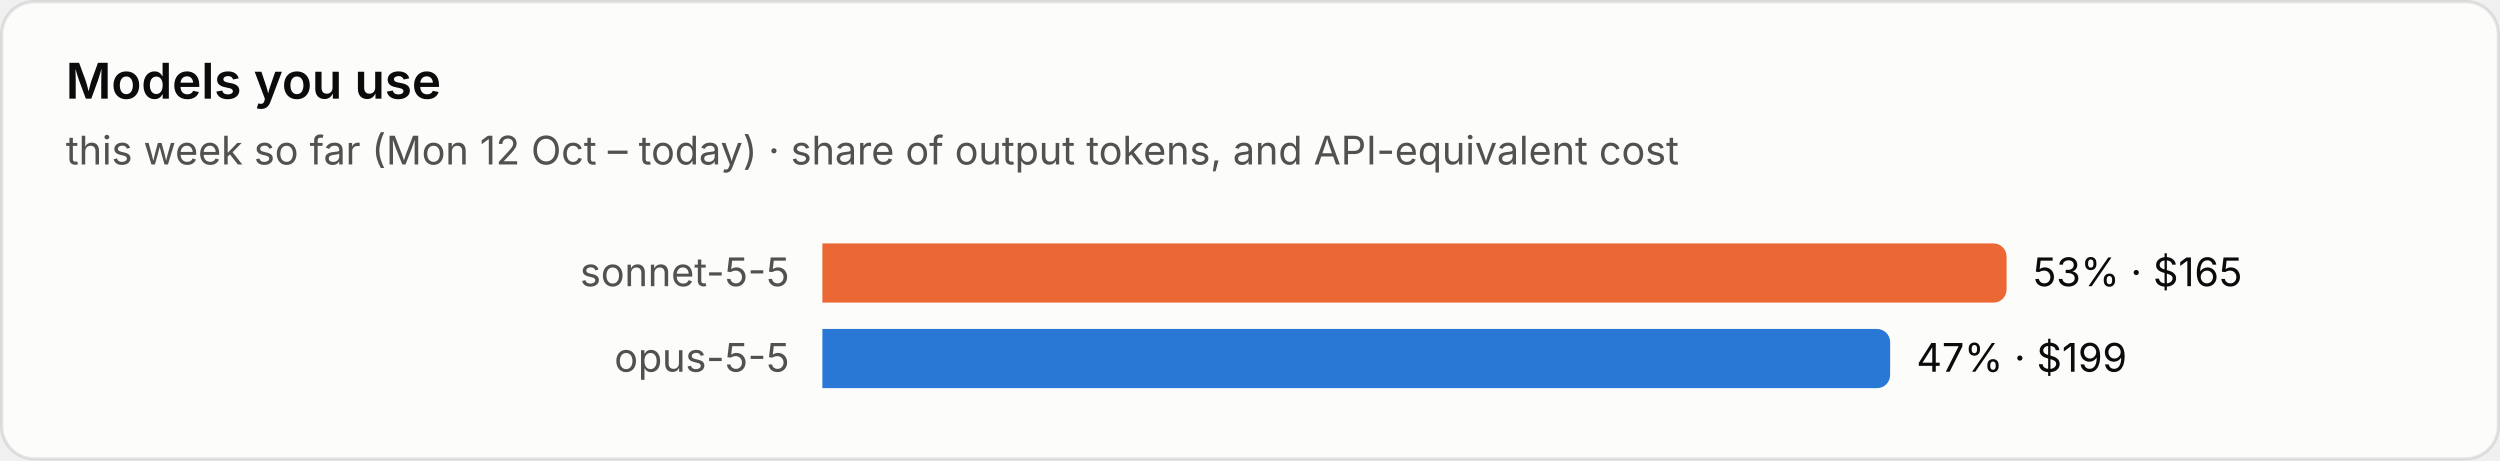
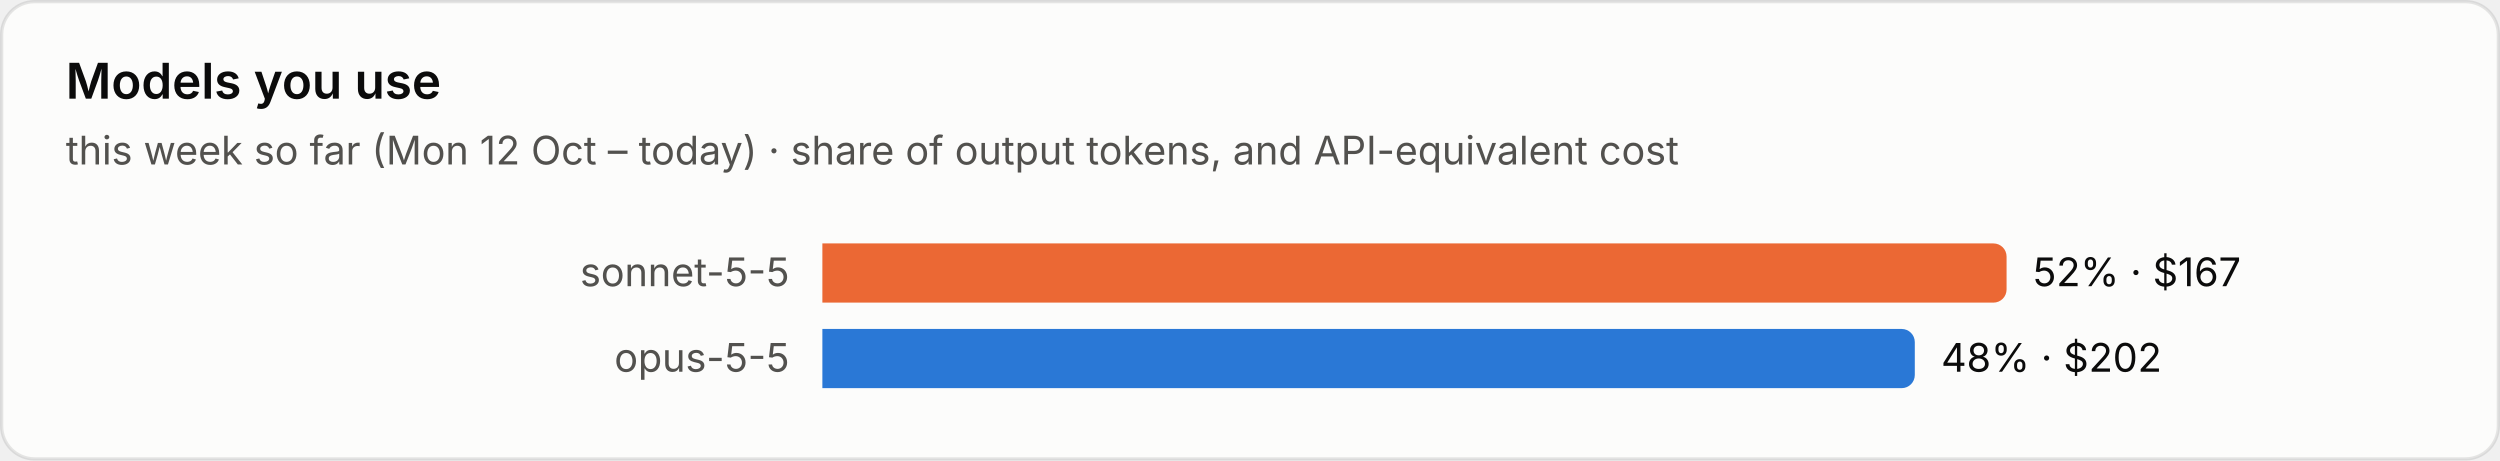
<svg xmlns="http://www.w3.org/2000/svg" viewBox="0 0 760 140" width="760" height="140" role="img" aria-label="Models you use">
  <style>text{font-family:system-ui,-apple-system,"Segoe UI",sans-serif;font-variant-numeric:tabular-nums}.bg{fill:#fcfcfb;stroke:rgba(11,11,11,.10)}.tp{fill:#0b0b0b}.ts{fill:#52514e}.tm{fill:#898781}.grid{stroke:#e1e0d9;stroke-width:1}.base{stroke:#c3c2b7;stroke-width:1}.so{fill:#b5b3ad}.lo{stroke:#b5b3ad}.qe{fill:#f0efec}.ring{stroke:#fcfcfb}.area{fill-opacity:.1}.s0{fill:#2a78d6}.l0{stroke:#2a78d6}.s1{fill:#eb6834}.l1{stroke:#eb6834}.s2{fill:#1baf7a}.l2{stroke:#1baf7a}.s3{fill:#eda100}.l3{stroke:#eda100}.s4{fill:#e87ba4}.l4{stroke:#e87ba4}.s5{fill:#008300}.l5{stroke:#008300}.s6{fill:#4a3aa7}.l6{stroke:#4a3aa7}.s7{fill:#e34948}.l7{stroke:#e34948}.q0{fill:#cde2fb}.q1{fill:#9ec5f4}.q2{fill:#6da7ec}.q3{fill:#3987e5}.q4{fill:#256abf}.q5{fill:#184f95}.q6{fill:#0d366b}.r0{fill:#f8d4d4}.r1{fill:#ec8f8f}.r2{fill:#c42f2f}.a0{fill:#fbe3e3}.a1{fill:#f5b8b8}.a2{fill:#ec8f8f}.a3{fill:#d65252}.a4{fill:#a82525}.tq0{fill:#0b0b0b}.tq1{fill:#0b0b0b}.tq2{fill:#0b0b0b}.tq3{fill:#ffffff}.tq4{fill:#ffffff}.tq5{fill:#ffffff}.tq6{fill:#ffffff}.tr0{fill:#0b0b0b}.tr1{fill:#0b0b0b}.tr2{fill:#ffffff}.ta0{fill:#0b0b0b}.ta1{fill:#0b0b0b}.ta2{fill:#0b0b0b}.ta3{fill:#ffffff}.ta4{fill:#ffffff}.tw{fill:#ffffff}@media (prefers-color-scheme:dark){.bg{fill:#1a1a19;stroke:rgba(255,255,255,.10)}.tp{fill:#fff}.ts{fill:#c3c2b7}.tm{fill:#898781}.grid{stroke:#2c2c2a}.base{stroke:#383835}.so{fill:#5c5b57}.lo{stroke:#5c5b57}.qe{fill:#262624}.ring{stroke:#1a1a19}.s0{fill:#3987e5}.l0{stroke:#3987e5}.s1{fill:#d95926}.l1{stroke:#d95926}.s2{fill:#199e70}.l2{stroke:#199e70}.s3{fill:#c98500}.l3{stroke:#c98500}.s4{fill:#d55181}.l4{stroke:#d55181}.s5{fill:#008300}.l5{stroke:#008300}.s6{fill:#9085e9}.l6{stroke:#9085e9}.s7{fill:#e66767}.l7{stroke:#e66767}.q0{fill:#16263a}.q1{fill:#123a66}.q2{fill:#184f95}.q3{fill:#256abf}.q4{fill:#3987e5}.q5{fill:#6da7ec}.q6{fill:#b7d3f6}.r0{fill:#4a2023}.r1{fill:#8c2c2f}.r2{fill:#e25555}.a0{fill:#3a1a1c}.a1{fill:#5e2427}.a2{fill:#8c2c2f}.a3{fill:#c43c3f}.a4{fill:#f07070}.tq0{fill:#ffffff}.tq1{fill:#ffffff}.tq2{fill:#ffffff}.tq3{fill:#ffffff}.tq4{fill:#ffffff}.tq5{fill:#0b0b0b}.tq6{fill:#0b0b0b}.tr0{fill:#ffffff}.tr1{fill:#ffffff}.tr2{fill:#ffffff}.ta0{fill:#ffffff}.ta1{fill:#ffffff}.ta2{fill:#ffffff}.ta3{fill:#ffffff}.ta4{fill:#0b0b0b}.tw{fill:#ffffff}}</style>
  <rect class="bg" x=".5" y=".5" width="759" height="139" rx="10" />
  <text class="tp" x="20" y="30" font-size="15" font-weight="600">Models you use</text>
  <text class="ts" x="20" y="50" font-size="12">this week so far (Mon 12 Oct – today) · share of output tokens, and API-equivalent cost</text>
  <text class="ts" x="240" y="87.0" font-size="12" text-anchor="end">sonnet-5-5</text>
  <path class="s1" d="M250 74h356.0a4 4 0 0 1 4 4v10a4 4 0 0 1-4 4h-356.0z" />
-   <text class="tp" x="618.0" y="87.0" font-size="12">53% · $165</text>
+   <text class="tp" x="618.0" y="87.0" font-size="12">52% · $167</text>
  <text class="ts" x="240" y="113.0" font-size="12" text-anchor="end">opus-5-5</text>
-   <path class="s0" d="M250 100h320.6a4 4 0 0 1 4 4v10a4 4 0 0 1-4 4h-320.6z" />
-   <text class="tp" x="582.6" y="113.0" font-size="12">47% · $199</text>
+   <path class="s0" d="M250 100h328.1a4 4 0 0 1 4 4v10a4 4 0 0 1-4 4h-328.1z" />
+   <text class="tp" x="590.1" y="113.0" font-size="12">48% · $202</text>
</svg>
